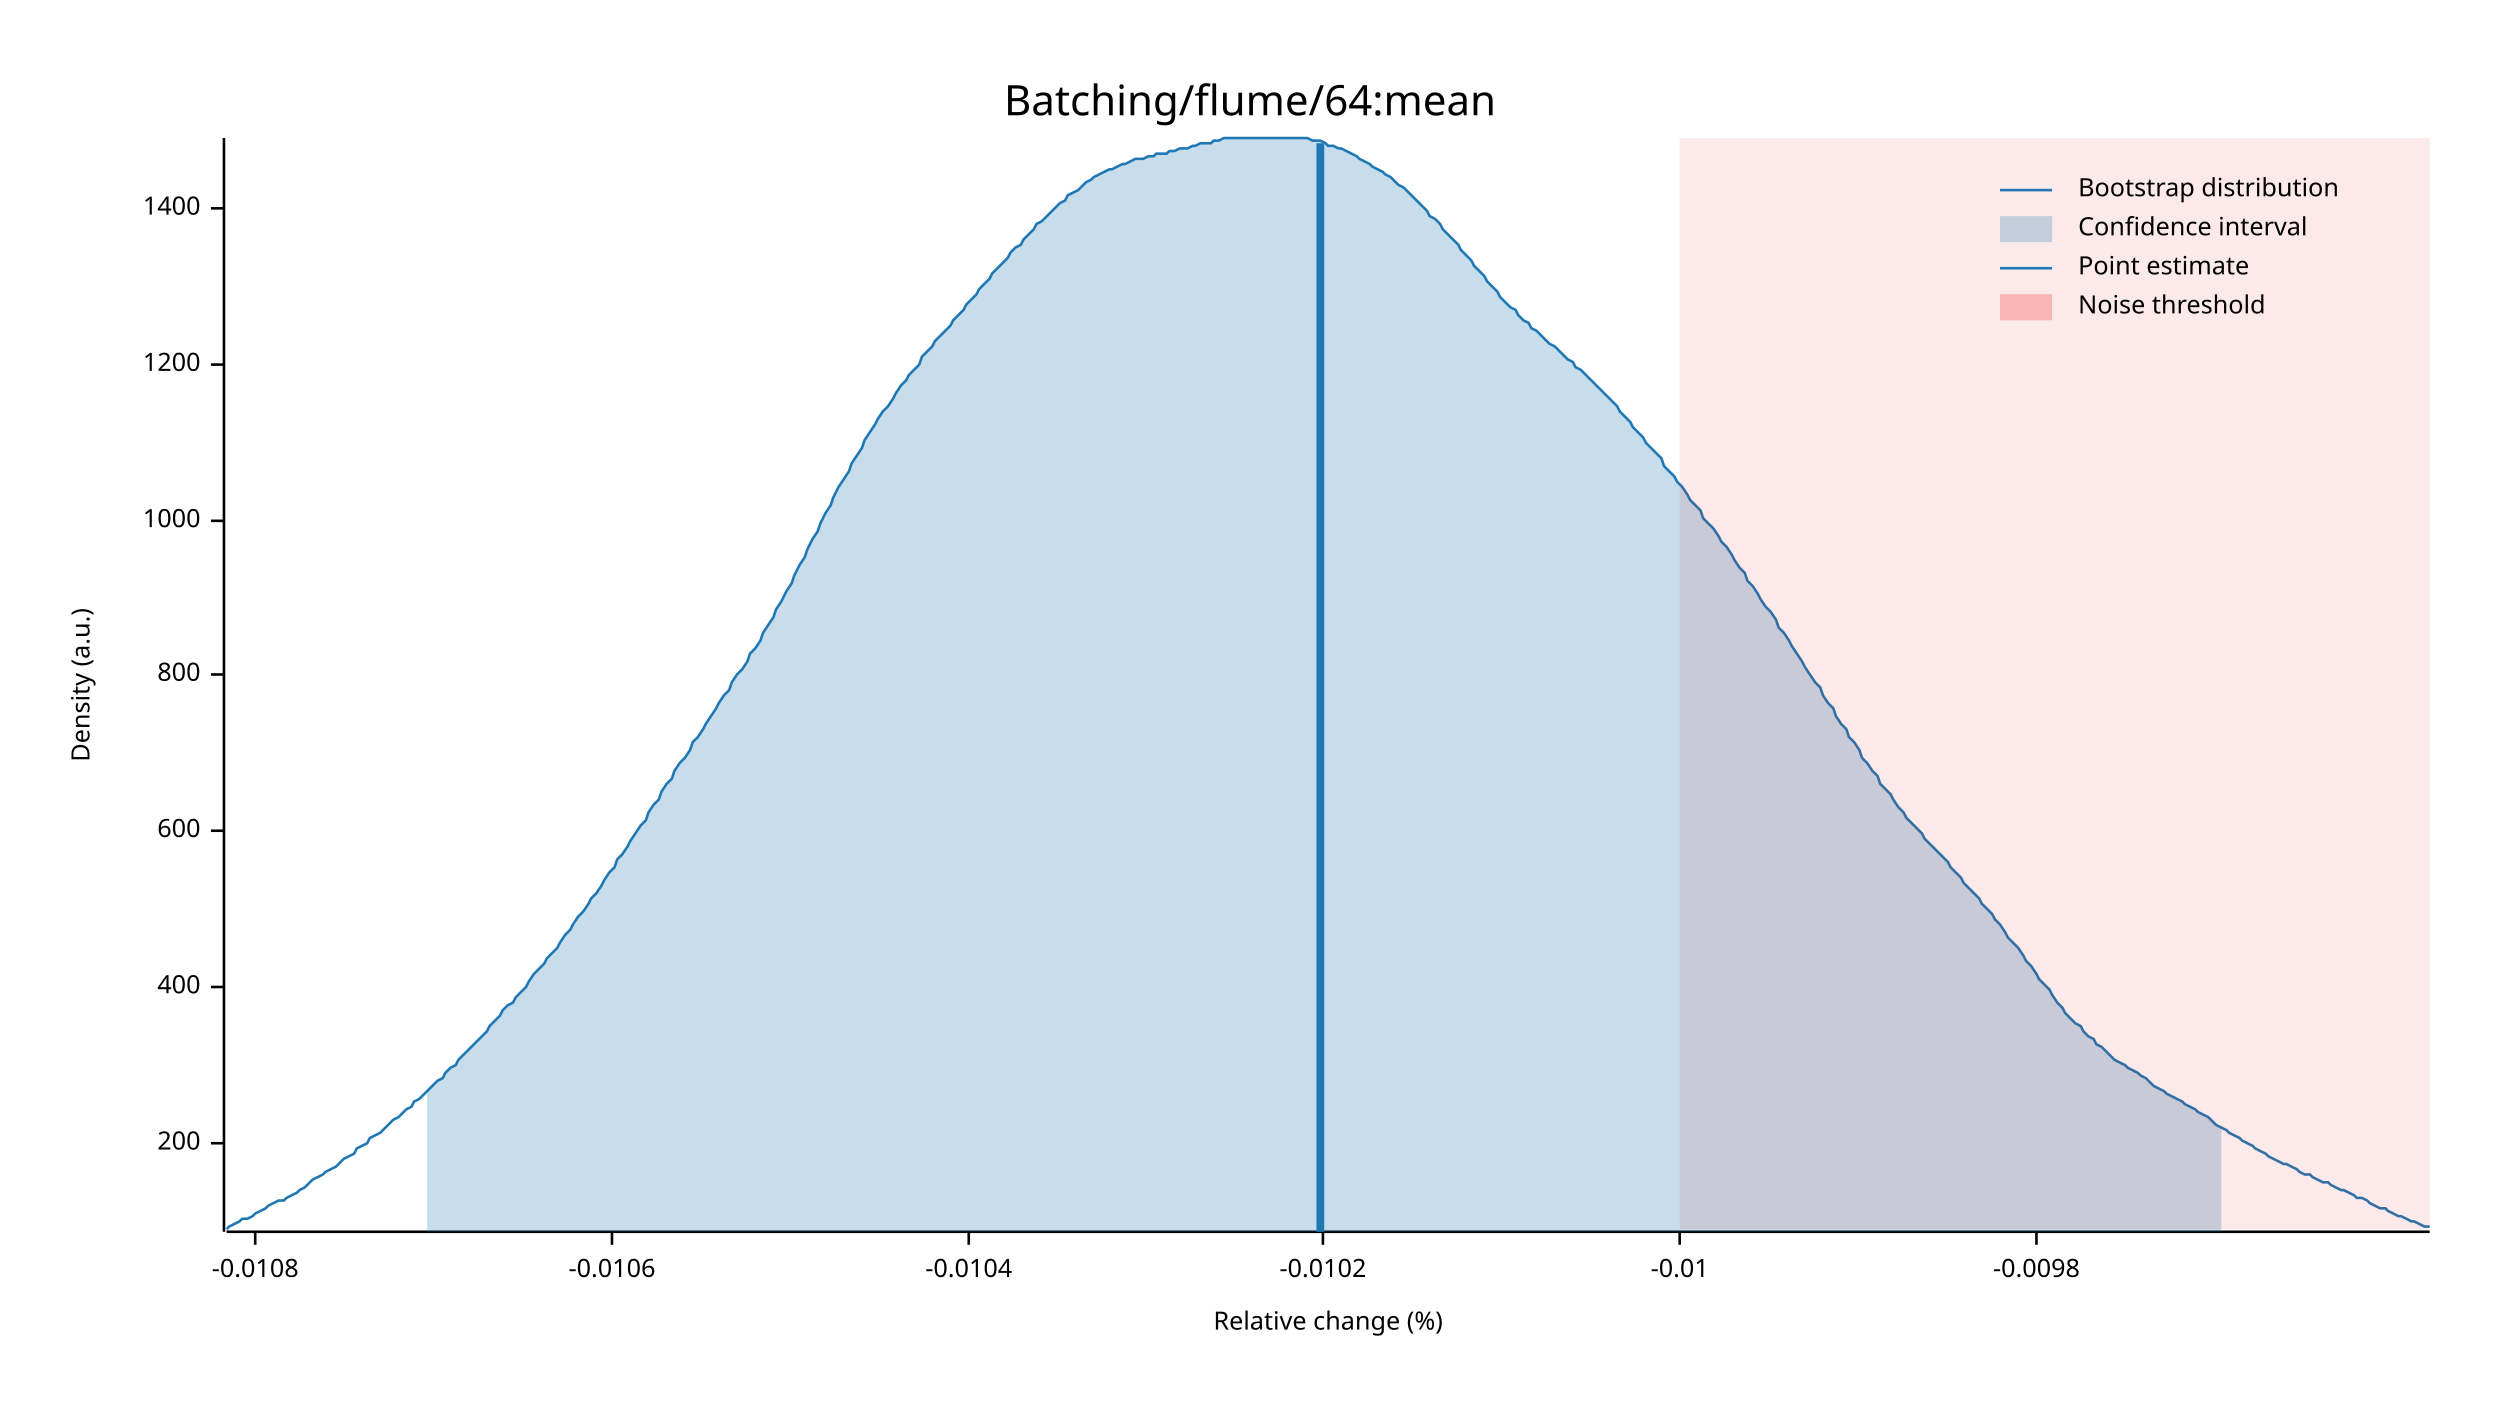
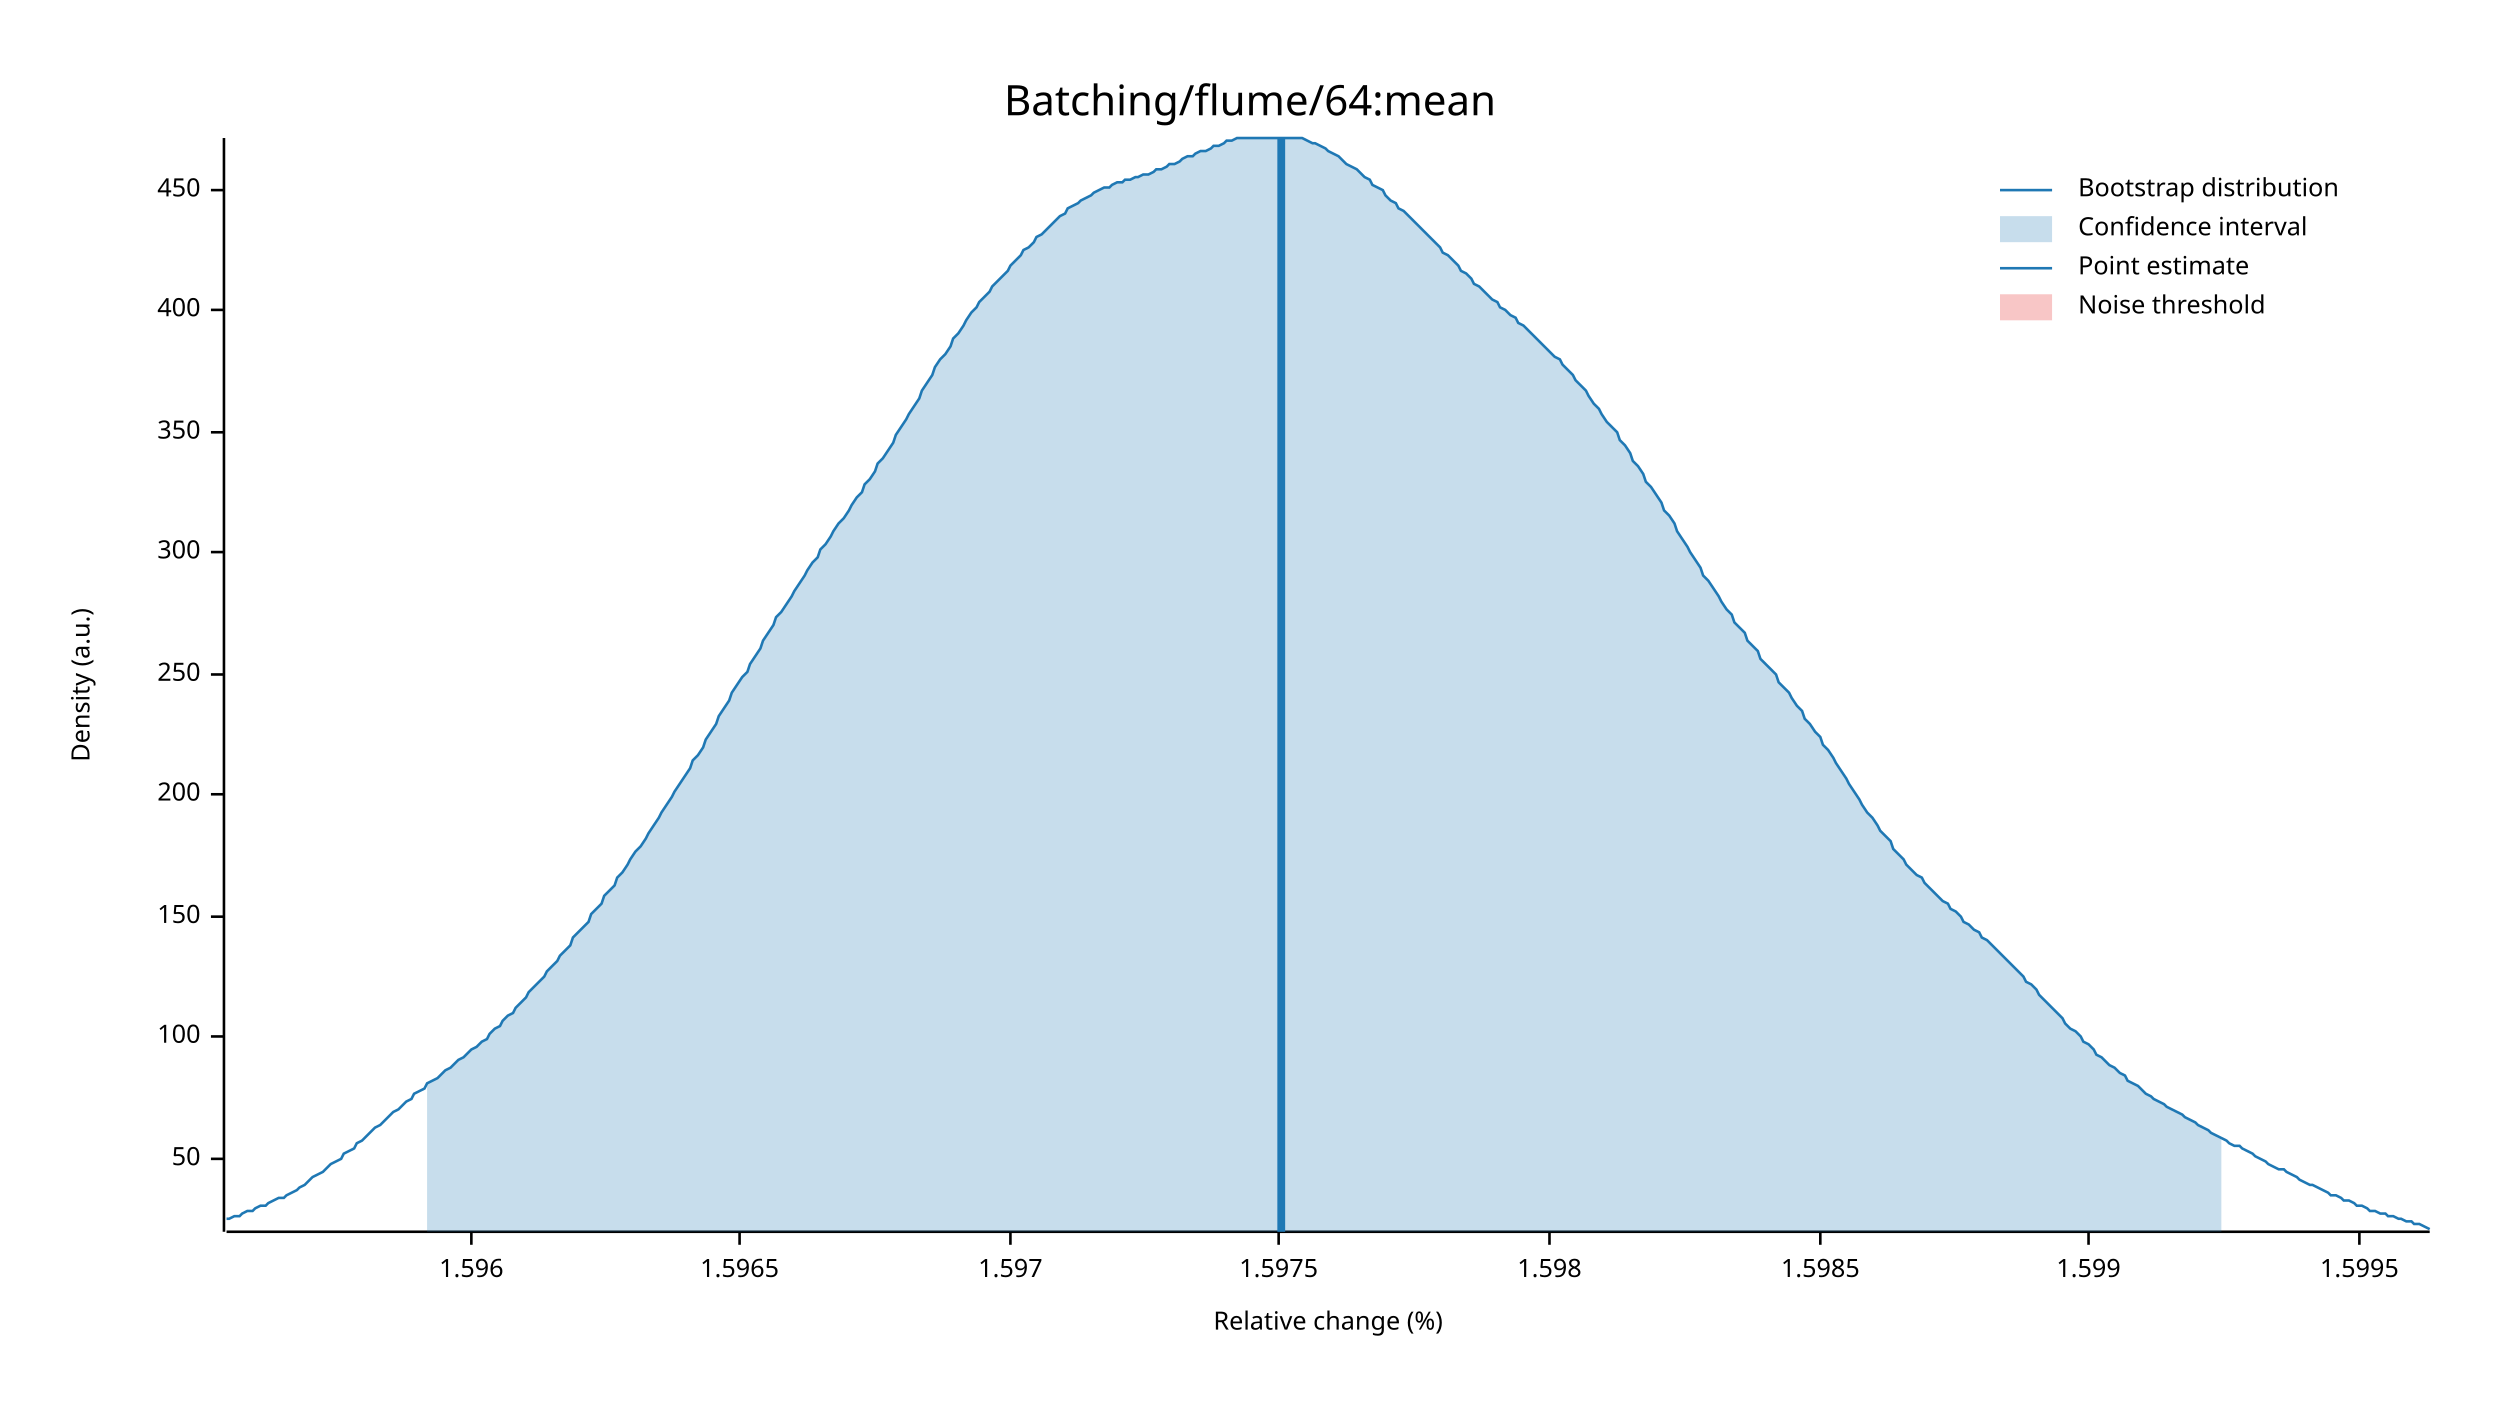
<svg xmlns="http://www.w3.org/2000/svg" width="960" height="540" viewBox="0 0 960 540">
  <text x="480" y="32" dy="0.76em" text-anchor="middle" font-family="sans-serif" font-size="16.129" opacity="1" fill="#000000">
Batching/flume/64:mean
</text>
  <text x="27" y="263" dy="0.76em" text-anchor="middle" font-family="sans-serif" font-size="9.677" opacity="1" fill="#000000" transform="rotate(270, 27, 263)">
Density (a.u.)
</text>
  <text x="510" y="513" dy="-0.5ex" text-anchor="middle" font-family="sans-serif" font-size="9.677" opacity="1" fill="#000000">
Relative change (%)
</text>
  <polyline fill="none" opacity="1" stroke="#000000" stroke-width="1" points="86,53 86,473 " />
-   <text x="77" y="439" dy="0.5ex" text-anchor="end" font-family="sans-serif" font-size="9.677" opacity="1" fill="#000000">
+   <text x="77" y="445" dy="0.5ex" text-anchor="end" font-family="sans-serif" font-size="9.677" opacity="1" fill="#000000">
+ 50
+ </text>
+   <polyline fill="none" opacity="1" stroke="#000000" stroke-width="1" points="81,445 86,445 " />
+   <text x="77" y="398" dy="0.5ex" text-anchor="end" font-family="sans-serif" font-size="9.677" opacity="1" fill="#000000">
+ 100
+ </text>
+   <polyline fill="none" opacity="1" stroke="#000000" stroke-width="1" points="81,398 86,398 " />
+   <text x="77" y="352" dy="0.5ex" text-anchor="end" font-family="sans-serif" font-size="9.677" opacity="1" fill="#000000">
+ 150
+ </text>
+   <polyline fill="none" opacity="1" stroke="#000000" stroke-width="1" points="81,352 86,352 " />
+   <text x="77" y="305" dy="0.5ex" text-anchor="end" font-family="sans-serif" font-size="9.677" opacity="1" fill="#000000">
200
</text>
-   <polyline fill="none" opacity="1" stroke="#000000" stroke-width="1" points="81,439 86,439 " />
-   <text x="77" y="379" dy="0.5ex" text-anchor="end" font-family="sans-serif" font-size="9.677" opacity="1" fill="#000000">
+   <polyline fill="none" opacity="1" stroke="#000000" stroke-width="1" points="81,305 86,305 " />
+   <text x="77" y="259" dy="0.5ex" text-anchor="end" font-family="sans-serif" font-size="9.677" opacity="1" fill="#000000">
+ 250
+ </text>
+   <polyline fill="none" opacity="1" stroke="#000000" stroke-width="1" points="81,259 86,259 " />
+   <text x="77" y="212" dy="0.5ex" text-anchor="end" font-family="sans-serif" font-size="9.677" opacity="1" fill="#000000">
+ 300
+ </text>
+   <polyline fill="none" opacity="1" stroke="#000000" stroke-width="1" points="81,212 86,212 " />
+   <text x="77" y="166" dy="0.5ex" text-anchor="end" font-family="sans-serif" font-size="9.677" opacity="1" fill="#000000">
+ 350
+ </text>
+   <polyline fill="none" opacity="1" stroke="#000000" stroke-width="1" points="81,166 86,166 " />
+   <text x="77" y="119" dy="0.5ex" text-anchor="end" font-family="sans-serif" font-size="9.677" opacity="1" fill="#000000">
400
</text>
-   <polyline fill="none" opacity="1" stroke="#000000" stroke-width="1" points="81,379 86,379 " />
-   <text x="77" y="319" dy="0.5ex" text-anchor="end" font-family="sans-serif" font-size="9.677" opacity="1" fill="#000000">
- 600
+   <polyline fill="none" opacity="1" stroke="#000000" stroke-width="1" points="81,119 86,119 " />
+   <text x="77" y="73" dy="0.5ex" text-anchor="end" font-family="sans-serif" font-size="9.677" opacity="1" fill="#000000">
+ 450
</text>
-   <polyline fill="none" opacity="1" stroke="#000000" stroke-width="1" points="81,319 86,319 " />
-   <text x="77" y="259" dy="0.5ex" text-anchor="end" font-family="sans-serif" font-size="9.677" opacity="1" fill="#000000">
- 800
+   <polyline fill="none" opacity="1" stroke="#000000" stroke-width="1" points="81,73 86,73 " />
+   <polyline fill="none" opacity="1" stroke="#000000" stroke-width="1" points="87,473 933,473 " />
+   <text x="181" y="483" dy="0.76em" text-anchor="middle" font-family="sans-serif" font-size="9.677" opacity="1" fill="#000000">
+ 1.596
</text>
-   <polyline fill="none" opacity="1" stroke="#000000" stroke-width="1" points="81,259 86,259 " />
-   <text x="77" y="200" dy="0.5ex" text-anchor="end" font-family="sans-serif" font-size="9.677" opacity="1" fill="#000000">
- 1000
+   <polyline fill="none" opacity="1" stroke="#000000" stroke-width="1" points="181,473 181,478 " />
+   <text x="284" y="483" dy="0.76em" text-anchor="middle" font-family="sans-serif" font-size="9.677" opacity="1" fill="#000000">
+ 1.5965
</text>
-   <polyline fill="none" opacity="1" stroke="#000000" stroke-width="1" points="81,200 86,200 " />
-   <text x="77" y="140" dy="0.5ex" text-anchor="end" font-family="sans-serif" font-size="9.677" opacity="1" fill="#000000">
- 1200
+   <polyline fill="none" opacity="1" stroke="#000000" stroke-width="1" points="284,473 284,478 " />
+   <text x="388" y="483" dy="0.76em" text-anchor="middle" font-family="sans-serif" font-size="9.677" opacity="1" fill="#000000">
+ 1.597
</text>
-   <polyline fill="none" opacity="1" stroke="#000000" stroke-width="1" points="81,140 86,140 " />
-   <text x="77" y="80" dy="0.5ex" text-anchor="end" font-family="sans-serif" font-size="9.677" opacity="1" fill="#000000">
- 1400
+   <polyline fill="none" opacity="1" stroke="#000000" stroke-width="1" points="388,473 388,478 " />
+   <text x="491" y="483" dy="0.76em" text-anchor="middle" font-family="sans-serif" font-size="9.677" opacity="1" fill="#000000">
+ 1.5975
</text>
-   <polyline fill="none" opacity="1" stroke="#000000" stroke-width="1" points="81,80 86,80 " />
-   <polyline fill="none" opacity="1" stroke="#000000" stroke-width="1" points="87,473 933,473 " />
-   <text x="98" y="483" dy="0.76em" text-anchor="middle" font-family="sans-serif" font-size="9.677" opacity="1" fill="#000000">
- -0.0108
+   <polyline fill="none" opacity="1" stroke="#000000" stroke-width="1" points="491,473 491,478 " />
+   <text x="595" y="483" dy="0.76em" text-anchor="middle" font-family="sans-serif" font-size="9.677" opacity="1" fill="#000000">
+ 1.598
</text>
-   <polyline fill="none" opacity="1" stroke="#000000" stroke-width="1" points="98,473 98,478 " />
-   <text x="235" y="483" dy="0.76em" text-anchor="middle" font-family="sans-serif" font-size="9.677" opacity="1" fill="#000000">
- -0.0106
+   <polyline fill="none" opacity="1" stroke="#000000" stroke-width="1" points="595,473 595,478 " />
+   <text x="699" y="483" dy="0.76em" text-anchor="middle" font-family="sans-serif" font-size="9.677" opacity="1" fill="#000000">
+ 1.5985
</text>
-   <polyline fill="none" opacity="1" stroke="#000000" stroke-width="1" points="235,473 235,478 " />
-   <text x="372" y="483" dy="0.76em" text-anchor="middle" font-family="sans-serif" font-size="9.677" opacity="1" fill="#000000">
- -0.0104
+   <polyline fill="none" opacity="1" stroke="#000000" stroke-width="1" points="699,473 699,478 " />
+   <text x="802" y="483" dy="0.76em" text-anchor="middle" font-family="sans-serif" font-size="9.677" opacity="1" fill="#000000">
+ 1.599
</text>
-   <polyline fill="none" opacity="1" stroke="#000000" stroke-width="1" points="372,473 372,478 " />
-   <text x="508" y="483" dy="0.76em" text-anchor="middle" font-family="sans-serif" font-size="9.677" opacity="1" fill="#000000">
- -0.0102
+   <polyline fill="none" opacity="1" stroke="#000000" stroke-width="1" points="802,473 802,478 " />
+   <text x="906" y="483" dy="0.76em" text-anchor="middle" font-family="sans-serif" font-size="9.677" opacity="1" fill="#000000">
+ 1.5995
</text>
-   <polyline fill="none" opacity="1" stroke="#000000" stroke-width="1" points="508,473 508,478 " />
-   <text x="645" y="483" dy="0.76em" text-anchor="middle" font-family="sans-serif" font-size="9.677" opacity="1" fill="#000000">
- -0.01
- </text>
-   <polyline fill="none" opacity="1" stroke="#000000" stroke-width="1" points="645,473 645,478 " />
-   <text x="782" y="483" dy="0.76em" text-anchor="middle" font-family="sans-serif" font-size="9.677" opacity="1" fill="#000000">
- -0.0098
- </text>
-   <polyline fill="none" opacity="1" stroke="#000000" stroke-width="1" points="782,473 782,478 " />
-   <polyline fill="none" opacity="1" stroke="#1F78B4" stroke-width="1" points="87,472 88,471 90,470 92,469 93,468 95,468 97,467 98,466 100,465 102,464 103,463 105,462 107,461 109,461 110,460 112,459 114,458 115,457 117,456 119,454 120,453 122,452 124,451 125,450 127,449 129,448 131,446 132,445 134,444 136,443 137,441 139,440 141,439 142,437 144,436 146,435 148,433 149,432 151,430 153,429 154,428 156,426 158,425 159,423 161,422 163,420 164,419 166,417 168,415 170,414 171,412 173,410 175,409 176,407 178,405 180,403 181,402 183,400 185,398 187,396 188,394 190,392 192,390 193,388 195,386 197,385 198,383 200,381 202,379 203,377 205,374 207,372 209,370 210,368 212,366 214,364 215,362 217,359 219,357 220,355 222,352 224,350 226,347 227,345 229,343 231,340 232,338 234,335 236,333 237,330 239,328 241,325 242,323 244,320 246,317 248,315 249,312 251,309 253,307 254,304 256,301 258,299 259,296 261,293 263,291 265,288 266,285 268,283 270,280 271,278 273,275 275,272 276,270 278,267 280,265 281,262 283,259 285,257 287,254 288,251 290,249 292,246 293,243 295,240 297,237 298,234 300,231 302,227 304,224 305,221 307,217 309,214 310,211 312,207 314,204 315,201 317,197 319,194 320,191 322,187 324,184 326,181 327,178 329,175 331,172 332,169 334,166 336,163 337,161 339,158 341,156 343,153 344,151 346,148 348,146 349,144 351,142 353,140 354,137 356,135 358,133 359,131 361,129 363,127 365,125 366,123 368,121 370,119 371,117 373,115 375,113 376,111 378,109 380,107 381,105 383,103 385,101 387,99 388,97 390,95 392,94 393,92 395,90 397,88 398,86 400,85 402,83 404,81 405,80 407,78 409,77 410,75 412,74 414,73 415,72 417,70 419,69 420,68 422,67 424,66 426,65 427,65 429,64 431,63 432,63 434,62 436,61 437,61 439,61 441,60 443,60 444,59 446,59 448,59 449,58 451,58 453,57 454,57 456,57 458,56 459,56 461,55 463,55 465,55 466,54 468,54 470,53 471,53 473,53 475,53 476,53 478,53 480,53 482,53 483,53 485,53 487,53 488,53 490,53 492,53 493,53 495,53 497,53 498,53 500,53 502,53 504,54 505,54 507,54 509,55 510,56 512,56 514,57 515,57 517,58 519,59 521,60 522,61 524,62 526,63 527,64 529,65 531,66 532,67 534,68 536,70 537,71 539,72 541,74 543,76 544,77 546,79 548,81 549,83 551,84 553,86 554,88 556,90 558,92 560,94 561,96 563,98 565,100 566,102 568,104 570,106 571,108 573,110 575,112 576,114 578,116 580,118 582,119 583,121 585,123 587,124 588,126 590,127 592,129 593,130 595,132 597,133 599,135 600,136 602,138 604,139 605,141 607,142 609,144 610,145 612,147 614,149 615,150 617,152 619,154 621,156 622,158 624,160 626,162 627,164 629,166 631,168 632,170 634,172 636,174 638,176 639,179 641,181 643,183 644,185 646,187 648,190 649,192 651,194 653,196 654,199 656,201 658,203 660,206 661,208 663,210 665,213 666,215 668,218 670,220 671,223 673,225 675,228 676,230 678,233 680,235 682,238 683,241 685,243 687,246 688,248 690,251 692,254 693,256 695,259 697,262 699,264 700,267 702,270 704,272 705,275 707,278 709,280 710,283 712,285 714,288 715,291 717,293 719,296 721,298 722,301 724,303 726,305 727,307 729,310 731,312 732,314 734,316 736,318 738,320 739,322 741,324 743,326 744,327 746,329 748,331 749,333 751,335 753,337 754,339 756,341 758,343 760,345 761,347 763,349 765,351 766,353 768,355 770,358 771,360 773,362 775,364 777,367 778,369 780,371 782,374 783,376 785,378 787,380 788,382 790,385 792,387 793,389 795,391 797,393 799,394 800,396 802,398 804,399 805,401 807,402 809,404 810,405 812,407 814,408 816,409 817,410 819,411 821,412 822,413 824,414 826,416 827,417 829,418 831,419 832,420 834,421 836,422 838,423 839,424 841,425 843,426 844,427 846,428 848,429 849,430 851,432 853,433 855,434 856,435 858,436 860,437 861,438 863,439 865,440 866,441 868,442 870,443 871,444 873,445 875,446 877,447 878,447 880,448 882,449 883,450 885,451 887,451 888,452 890,453 892,454 894,454 895,455 897,456 899,457 900,457 902,458 904,459 905,460 907,460 909,461 910,462 912,463 914,464 916,464 917,465 919,466 921,467 922,467 924,468 926,469 927,469 929,470 931,471 933,471 " />
-   <polygon opacity="0.25" fill="#1F78B4" points="164,419 166,417 168,415 170,414 171,412 173,410 175,409 176,407 178,405 180,403 181,402 183,400 185,398 187,396 188,394 190,392 192,390 193,388 195,386 197,385 198,383 200,381 202,379 203,377 205,374 207,372 209,370 210,368 212,366 214,364 215,362 217,359 219,357 220,355 222,352 224,350 226,347 227,345 229,343 231,340 232,338 234,335 236,333 237,330 239,328 241,325 242,323 244,320 246,317 248,315 249,312 251,309 253,307 254,304 256,301 258,299 259,296 261,293 263,291 265,288 266,285 268,283 270,280 271,278 273,275 275,272 276,270 278,267 280,265 281,262 283,259 285,257 287,254 288,251 290,249 292,246 293,243 295,240 297,237 298,234 300,231 302,227 304,224 305,221 307,217 309,214 310,211 312,207 314,204 315,201 317,197 319,194 320,191 322,187 324,184 326,181 327,178 329,175 331,172 332,169 334,166 336,163 337,161 339,158 341,156 343,153 344,151 346,148 348,146 349,144 351,142 353,140 354,137 356,135 358,133 359,131 361,129 363,127 365,125 366,123 368,121 370,119 371,117 373,115 375,113 376,111 378,109 380,107 381,105 383,103 385,101 387,99 388,97 390,95 392,94 393,92 395,90 397,88 398,86 400,85 402,83 404,81 405,80 407,78 409,77 410,75 412,74 414,73 415,72 417,70 419,69 420,68 422,67 424,66 426,65 427,65 429,64 431,63 432,63 434,62 436,61 437,61 439,61 441,60 443,60 444,59 446,59 448,59 449,58 451,58 453,57 454,57 456,57 458,56 459,56 461,55 463,55 465,55 466,54 468,54 470,53 471,53 473,53 475,53 476,53 478,53 480,53 482,53 483,53 485,53 487,53 488,53 490,53 492,53 493,53 495,53 497,53 498,53 500,53 502,53 504,54 505,54 507,54 509,55 510,56 512,56 514,57 515,57 517,58 519,59 521,60 522,61 524,62 526,63 527,64 529,65 531,66 532,67 534,68 536,70 537,71 539,72 541,74 543,76 544,77 546,79 548,81 549,83 551,84 553,86 554,88 556,90 558,92 560,94 561,96 563,98 565,100 566,102 568,104 570,106 571,108 573,110 575,112 576,114 578,116 580,118 582,119 583,121 585,123 587,124 588,126 590,127 592,129 593,130 595,132 597,133 599,135 600,136 602,138 604,139 605,141 607,142 609,144 610,145 612,147 614,149 615,150 617,152 619,154 621,156 622,158 624,160 626,162 627,164 629,166 631,168 632,170 634,172 636,174 638,176 639,179 641,181 643,183 644,185 646,187 648,190 649,192 651,194 653,196 654,199 656,201 658,203 660,206 661,208 663,210 665,213 666,215 668,218 670,220 671,223 673,225 675,228 676,230 678,233 680,235 682,238 683,241 685,243 687,246 688,248 690,251 692,254 693,256 695,259 697,262 699,264 700,267 702,270 704,272 705,275 707,278 709,280 710,283 712,285 714,288 715,291 717,293 719,296 721,298 722,301 724,303 726,305 727,307 729,310 731,312 732,314 734,316 736,318 738,320 739,322 741,324 743,326 744,327 746,329 748,331 749,333 751,335 753,337 754,339 756,341 758,343 760,345 761,347 763,349 765,351 766,353 768,355 770,358 771,360 773,362 775,364 777,367 778,369 780,371 782,374 783,376 785,378 787,380 788,382 790,385 792,387 793,389 795,391 797,393 799,394 800,396 802,398 804,399 805,401 807,402 809,404 810,405 812,407 814,408 816,409 817,410 819,411 821,412 822,413 824,414 826,416 827,417 829,418 831,419 832,420 834,421 836,422 838,423 839,424 841,425 843,426 844,427 846,428 848,429 849,430 851,432 853,433 853,473 164,473 " />
-   <polyline fill="none" opacity="1" stroke="#1F78B4" stroke-width="3" points="507,473 507,55 " />
-   <rect x="645" y="53" width="288" height="419" opacity="0.1" fill="#E31A1C" stroke="none" />
+   <polyline fill="none" opacity="1" stroke="#000000" stroke-width="1" points="906,473 906,478 " />
+   <polyline fill="none" opacity="1" stroke="#1F78B4" stroke-width="1" points="87,468 88,468 90,467 92,467 93,466 95,465 97,465 98,464 100,463 102,463 103,462 105,461 107,460 109,460 110,459 112,458 114,457 115,456 117,455 119,453 120,452 122,451 124,450 125,449 127,447 129,446 131,445 132,443 134,442 136,441 137,439 139,438 141,436 142,435 144,433 146,432 148,430 149,429 151,427 153,426 154,425 156,423 158,422 159,420 161,419 163,418 164,416 166,415 168,414 170,412 171,411 173,410 175,408 176,407 178,406 180,404 181,403 183,402 185,400 187,399 188,397 190,395 192,394 193,392 195,390 197,389 198,387 200,385 202,383 203,381 205,379 207,377 209,375 210,373 212,371 214,369 215,367 217,365 219,363 220,360 222,358 224,356 226,354 227,351 229,349 231,347 232,344 234,342 236,340 237,337 239,335 241,332 242,330 244,327 246,325 248,322 249,320 251,317 253,314 254,312 256,309 258,306 259,304 261,301 263,298 265,295 266,292 268,290 270,287 271,284 273,281 275,278 276,275 278,272 280,269 281,266 283,263 285,260 287,258 288,255 290,252 292,249 293,246 295,243 297,240 298,237 300,235 302,232 304,229 305,227 307,224 309,221 310,219 312,216 314,214 315,211 317,209 319,206 320,204 322,201 324,199 326,196 327,194 329,191 331,189 332,186 334,184 336,181 337,178 339,176 341,173 343,170 344,167 346,164 348,161 349,159 351,156 353,153 354,150 356,147 358,144 359,141 361,138 363,136 365,133 366,130 368,128 370,125 371,123 373,120 375,118 376,116 378,114 380,112 381,110 383,108 385,106 387,104 388,102 390,100 392,98 393,96 395,95 397,93 398,91 400,90 402,88 404,86 405,85 407,83 409,82 410,80 412,79 414,78 415,77 417,76 419,75 420,74 422,73 424,72 426,72 427,71 429,70 431,70 432,69 434,69 436,68 437,68 439,67 441,67 443,66 444,65 446,65 448,64 449,63 451,63 453,62 454,61 456,60 458,60 459,59 461,58 463,58 465,57 466,56 468,56 470,55 471,54 473,54 475,53 476,53 478,53 480,53 482,53 483,53 485,53 487,53 488,53 490,53 492,53 493,53 495,53 497,53 498,53 500,53 502,54 504,55 505,55 507,56 509,57 510,58 512,59 514,60 515,61 517,63 519,64 521,65 522,66 524,68 526,69 527,71 529,72 531,73 532,75 534,77 536,78 537,80 539,81 541,83 543,85 544,86 546,88 548,90 549,91 551,93 553,95 554,97 556,98 558,100 560,102 561,104 563,105 565,107 566,109 568,110 570,112 571,113 573,115 575,116 576,118 578,119 580,121 582,122 583,124 585,125 587,127 588,128 590,130 592,132 593,133 595,135 597,137 599,138 600,140 602,142 604,144 605,146 607,148 609,150 610,152 612,155 614,157 615,159 617,162 619,164 621,166 622,169 624,171 626,174 627,177 629,179 631,182 632,185 634,187 636,190 638,193 639,196 641,198 643,201 644,204 646,207 648,210 649,212 651,215 653,218 654,221 656,223 658,226 660,229 661,231 663,234 665,236 666,239 668,241 670,243 671,246 673,248 675,250 676,253 678,255 680,257 682,259 683,262 685,264 687,266 688,268 690,271 692,273 693,276 695,278 697,281 699,283 700,286 702,288 704,291 705,293 707,296 709,299 710,301 712,304 714,307 715,309 717,312 719,314 721,317 722,319 724,321 726,323 727,326 729,328 731,330 732,332 734,334 736,336 738,337 739,339 741,341 743,343 744,344 746,346 748,347 749,349 751,350 753,352 754,354 756,355 758,357 760,358 761,360 763,361 765,363 766,364 768,366 770,368 771,369 773,371 775,373 777,375 778,377 780,378 782,380 783,382 785,384 787,386 788,387 790,389 792,391 793,393 795,395 797,396 799,398 800,400 802,401 804,403 805,405 807,406 809,408 810,409 812,410 814,412 816,413 817,415 819,416 821,417 822,418 824,420 826,421 827,422 829,423 831,424 832,425 834,426 836,427 838,428 839,429 841,430 843,431 844,432 846,433 848,434 849,435 851,436 853,437 855,438 856,439 858,440 860,440 861,441 863,442 865,443 866,444 868,445 870,446 871,447 873,448 875,449 877,449 878,450 880,451 882,452 883,453 885,454 887,455 888,455 890,456 892,457 894,458 895,459 897,459 899,460 900,461 902,461 904,462 905,463 907,463 909,464 910,465 912,465 914,466 916,466 917,467 919,467 921,468 922,468 924,469 926,469 927,470 929,470 931,471 933,472 " />
+   <polygon opacity="0.25" fill="#1F78B4" points="164,416 166,415 168,414 170,412 171,411 173,410 175,408 176,407 178,406 180,404 181,403 183,402 185,400 187,399 188,397 190,395 192,394 193,392 195,390 197,389 198,387 200,385 202,383 203,381 205,379 207,377 209,375 210,373 212,371 214,369 215,367 217,365 219,363 220,360 222,358 224,356 226,354 227,351 229,349 231,347 232,344 234,342 236,340 237,337 239,335 241,332 242,330 244,327 246,325 248,322 249,320 251,317 253,314 254,312 256,309 258,306 259,304 261,301 263,298 265,295 266,292 268,290 270,287 271,284 273,281 275,278 276,275 278,272 280,269 281,266 283,263 285,260 287,258 288,255 290,252 292,249 293,246 295,243 297,240 298,237 300,235 302,232 304,229 305,227 307,224 309,221 310,219 312,216 314,214 315,211 317,209 319,206 320,204 322,201 324,199 326,196 327,194 329,191 331,189 332,186 334,184 336,181 337,178 339,176 341,173 343,170 344,167 346,164 348,161 349,159 351,156 353,153 354,150 356,147 358,144 359,141 361,138 363,136 365,133 366,130 368,128 370,125 371,123 373,120 375,118 376,116 378,114 380,112 381,110 383,108 385,106 387,104 388,102 390,100 392,98 393,96 395,95 397,93 398,91 400,90 402,88 404,86 405,85 407,83 409,82 410,80 412,79 414,78 415,77 417,76 419,75 420,74 422,73 424,72 426,72 427,71 429,70 431,70 432,69 434,69 436,68 437,68 439,67 441,67 443,66 444,65 446,65 448,64 449,63 451,63 453,62 454,61 456,60 458,60 459,59 461,58 463,58 465,57 466,56 468,56 470,55 471,54 473,54 475,53 476,53 478,53 480,53 482,53 483,53 485,53 487,53 488,53 490,53 492,53 493,53 495,53 497,53 498,53 500,53 502,54 504,55 505,55 507,56 509,57 510,58 512,59 514,60 515,61 517,63 519,64 521,65 522,66 524,68 526,69 527,71 529,72 531,73 532,75 534,77 536,78 537,80 539,81 541,83 543,85 544,86 546,88 548,90 549,91 551,93 553,95 554,97 556,98 558,100 560,102 561,104 563,105 565,107 566,109 568,110 570,112 571,113 573,115 575,116 576,118 578,119 580,121 582,122 583,124 585,125 587,127 588,128 590,130 592,132 593,133 595,135 597,137 599,138 600,140 602,142 604,144 605,146 607,148 609,150 610,152 612,155 614,157 615,159 617,162 619,164 621,166 622,169 624,171 626,174 627,177 629,179 631,182 632,185 634,187 636,190 638,193 639,196 641,198 643,201 644,204 646,207 648,210 649,212 651,215 653,218 654,221 656,223 658,226 660,229 661,231 663,234 665,236 666,239 668,241 670,243 671,246 673,248 675,250 676,253 678,255 680,257 682,259 683,262 685,264 687,266 688,268 690,271 692,273 693,276 695,278 697,281 699,283 700,286 702,288 704,291 705,293 707,296 709,299 710,301 712,304 714,307 715,309 717,312 719,314 721,317 722,319 724,321 726,323 727,326 729,328 731,330 732,332 734,334 736,336 738,337 739,339 741,341 743,343 744,344 746,346 748,347 749,349 751,350 753,352 754,354 756,355 758,357 760,358 761,360 763,361 765,363 766,364 768,366 770,368 771,369 773,371 775,373 777,375 778,377 780,378 782,380 783,382 785,384 787,386 788,387 790,389 792,391 793,393 795,395 797,396 799,398 800,400 802,401 804,403 805,405 807,406 809,408 810,409 812,410 814,412 816,413 817,415 819,416 821,417 822,418 824,420 826,421 827,422 829,423 831,424 832,425 834,426 836,427 838,428 839,429 841,430 843,431 844,432 846,433 848,434 849,435 851,436 853,437 853,473 164,473 " />
+   <polyline fill="none" opacity="1" stroke="#1F78B4" stroke-width="3" points="492,473 492,53 " />
+   <rect x="510" y="53" width="0" height="419" opacity="0.1" fill="#E31A1C" stroke="none" />
  <text x="798" y="68" dy="0.76em" text-anchor="start" font-family="sans-serif" font-size="9.677" opacity="1" fill="#000000">
Bootstrap distribution
</text>
  <text x="798" y="83" dy="0.76em" text-anchor="start" font-family="sans-serif" font-size="9.677" opacity="1" fill="#000000">
Confidence interval
</text>
  <text x="798" y="98" dy="0.76em" text-anchor="start" font-family="sans-serif" font-size="9.677" opacity="1" fill="#000000">
Point estimate
</text>
  <text x="798" y="113" dy="0.76em" text-anchor="start" font-family="sans-serif" font-size="9.677" opacity="1" fill="#000000">
Noise threshold
</text>
  <polyline fill="none" opacity="1" stroke="#1F78B4" stroke-width="1" points="768,73 788,73 " />
  <rect x="768" y="83" width="20" height="10" opacity="0.25" fill="#1F78B4" stroke="none" />
  <polyline fill="none" opacity="1" stroke="#1F78B4" stroke-width="1" points="768,103 788,103 " />
  <rect x="768" y="113" width="20" height="10" opacity="0.25" fill="#E31A1C" stroke="none" />
</svg>
